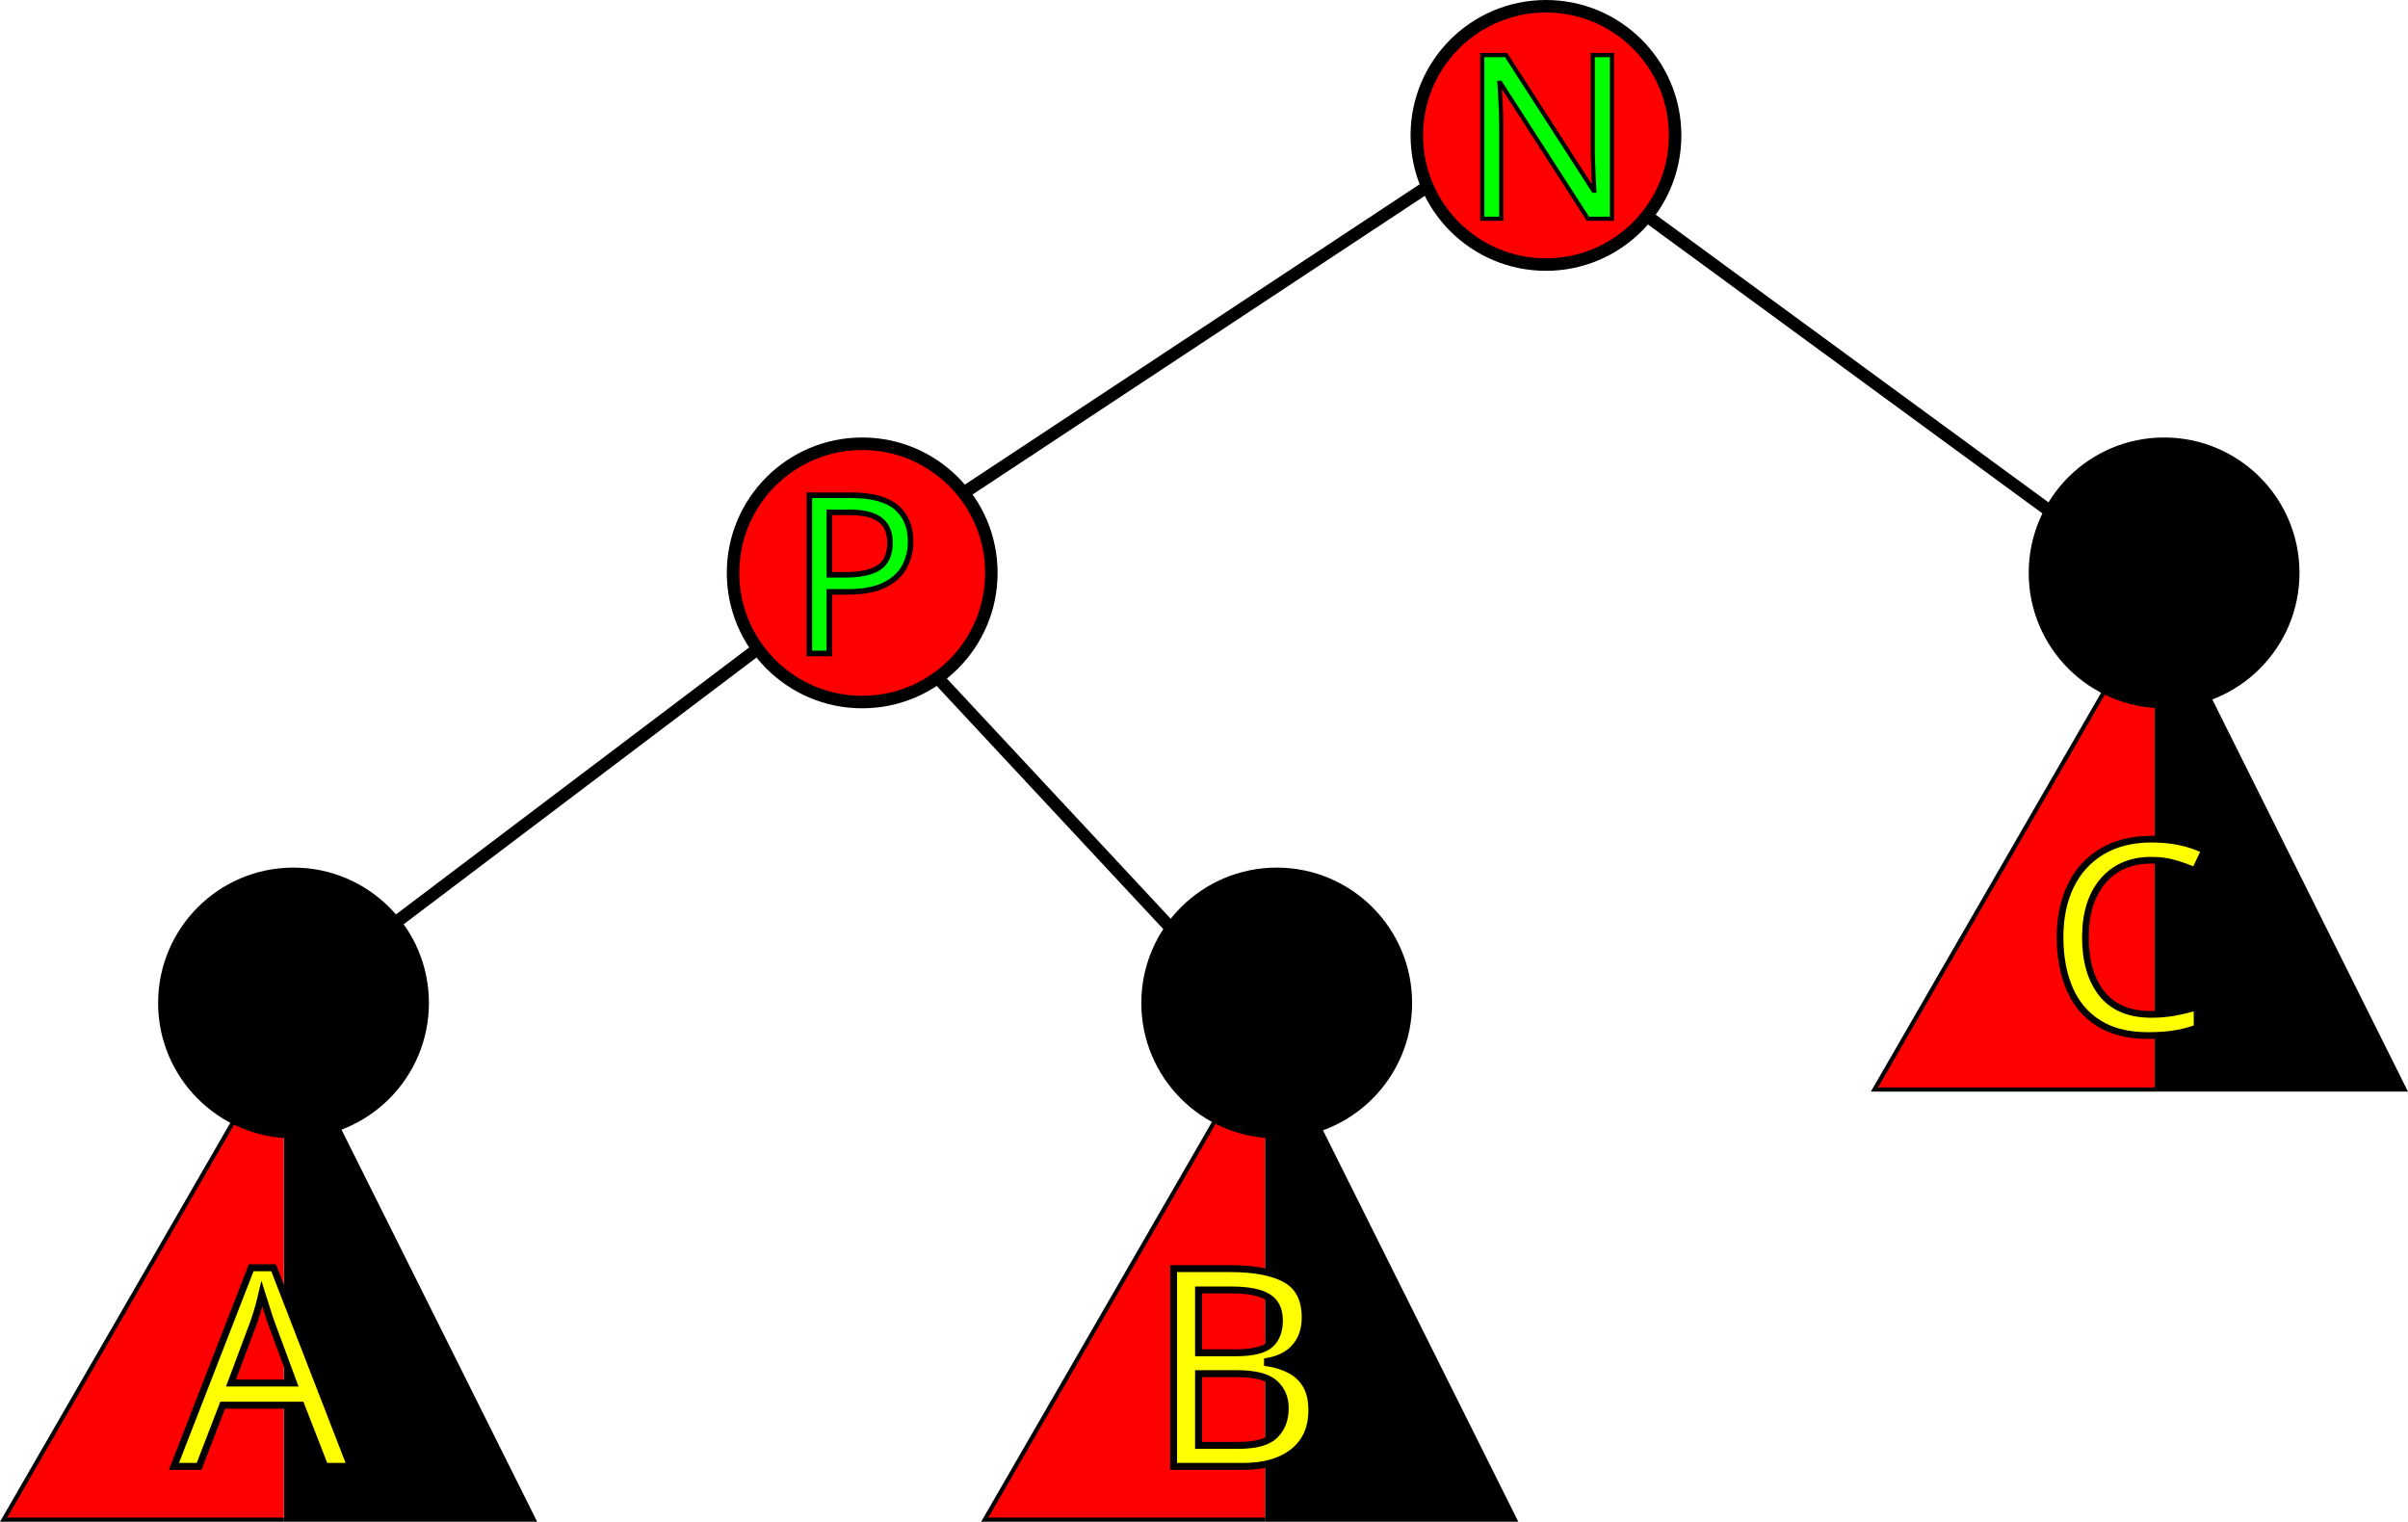
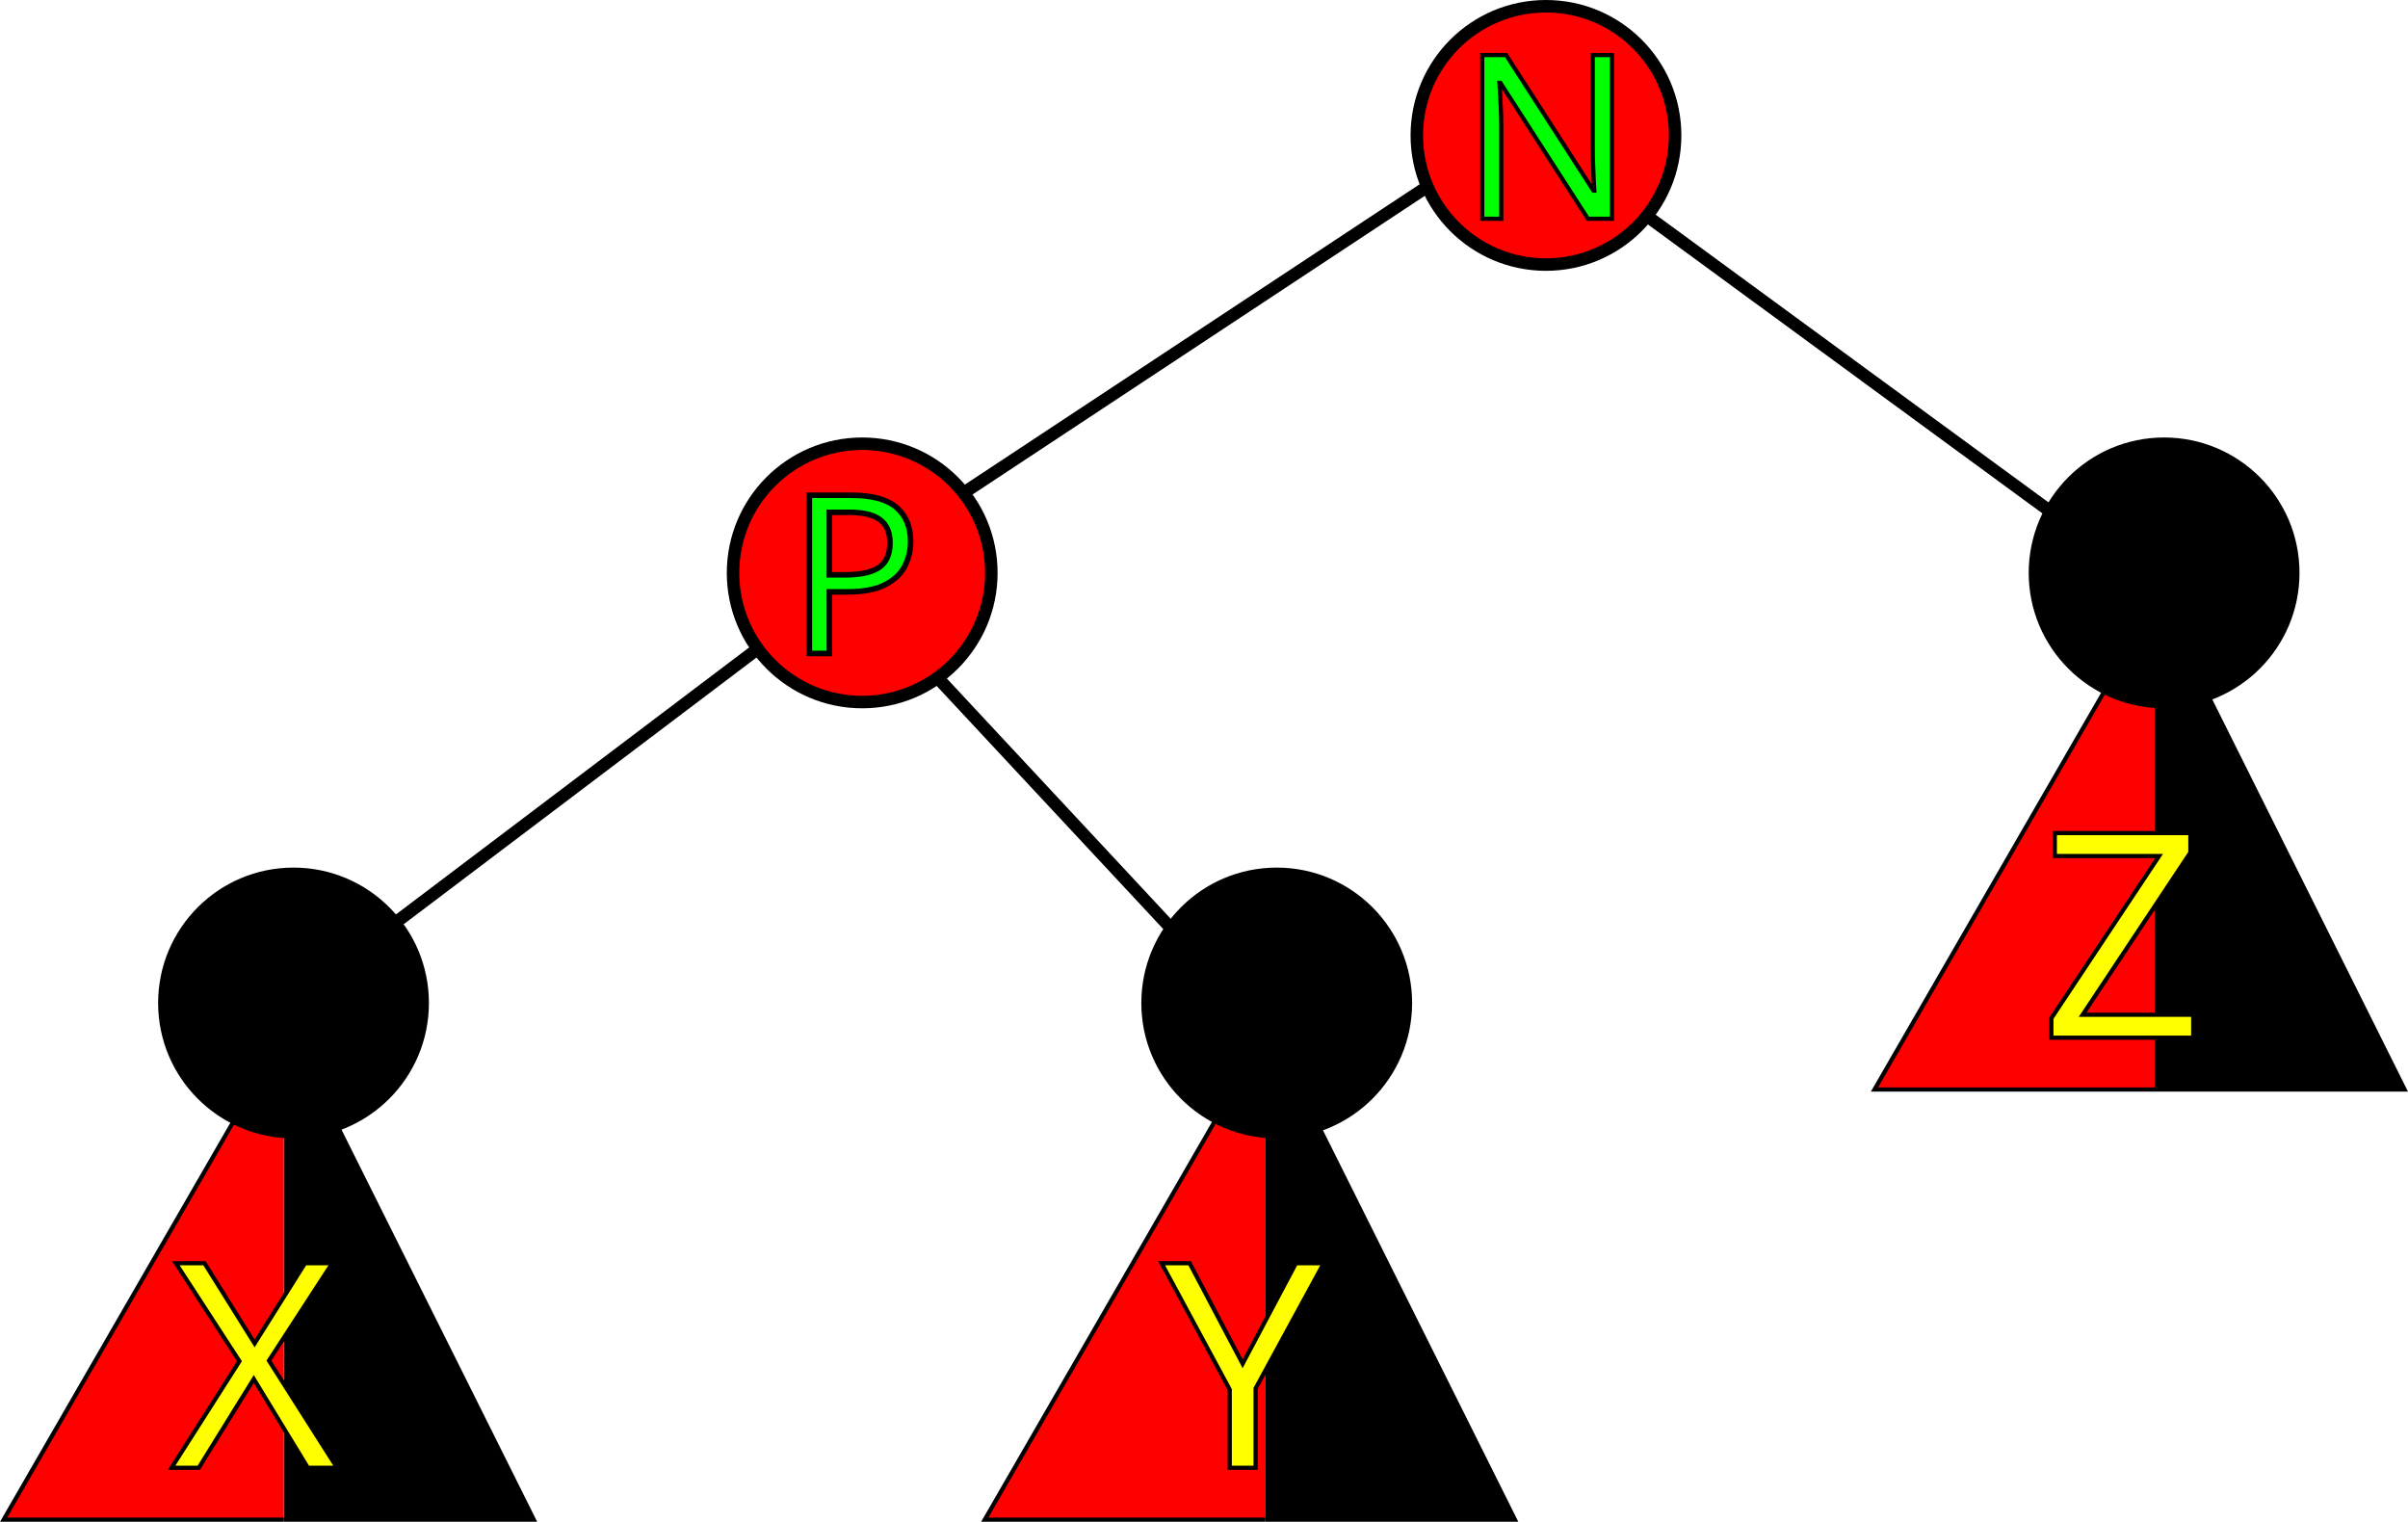
<svg xmlns="http://www.w3.org/2000/svg" width="163.123mm" height="103.076mm" viewBox="0 0 577.994 365.231" id="svg4265" version="1.1">
  <defs id="defs4267" />
  <g id="layer2" transform="translate(188.0793,-343.8622)">
    <path style="fill:none;fill-rule:evenodd;stroke:#000000;stroke-width:3;stroke-linecap:butt;stroke-linejoin:miter;stroke-miterlimit:4;stroke-dasharray:none;stroke-opacity:1" d="m 180.373,371.593 -159,105" id="path4215" />
    <path style="fill:none;fill-rule:evenodd;stroke:#000000;stroke-width:3;stroke-linecap:butt;stroke-linejoin:miter;stroke-miterlimit:4;stroke-dasharray:none;stroke-opacity:1" d="m 16.921,482.093 -127,96" id="path4260" />
    <path style="fill:none;fill-rule:evenodd;stroke:#000000;stroke-width:3;stroke-linecap:butt;stroke-linejoin:miter;stroke-miterlimit:4;stroke-dasharray:none;stroke-opacity:1" d="m 17.921,486.093 96,103" id="path4286" />
    <path style="fill:none;fill-rule:evenodd;stroke:#000000;stroke-width:3;stroke-linecap:butt;stroke-linejoin:miter;stroke-miterlimit:4;stroke-dasharray:none;stroke-opacity:1" d="m 185.921,380.093 142,104" id="path4288" />
  </g>
  <g id="layer1" transform="translate(188.0793,-343.8622)">
    <circle style="color:#000000;clip-rule:nonzero;display:inline;overflow:visible;visibility:visible;opacity:1;isolation:auto;mix-blend-mode:normal;color-interpolation:sRGB;color-interpolation-filters:linearRGB;solid-color:#000000;solid-opacity:1;fill:#ff0000;fill-opacity:1;fill-rule:nonzero;stroke:#000000;stroke-width:3;stroke-linecap:butt;stroke-linejoin:miter;stroke-miterlimit:4;stroke-dasharray:none;stroke-dashoffset:0;stroke-opacity:1;color-rendering:auto;image-rendering:auto;shape-rendering:auto;text-rendering:auto;enable-background:accumulate" id="path4273" cx="183" cy="376.362" r="31" />
    <circle style="color:#000000;clip-rule:nonzero;display:inline;overflow:visible;visibility:visible;opacity:1;isolation:auto;mix-blend-mode:normal;color-interpolation:sRGB;color-interpolation-filters:linearRGB;solid-color:#000000;solid-opacity:1;fill:#ff0000;fill-opacity:1;fill-rule:nonzero;stroke:#000000;stroke-width:3;stroke-linecap:butt;stroke-linejoin:miter;stroke-miterlimit:4;stroke-dasharray:none;stroke-dashoffset:0;stroke-opacity:1;color-rendering:auto;image-rendering:auto;shape-rendering:auto;text-rendering:auto;enable-background:accumulate" id="path4273-5" cx="18.873" cy="481.362" r="31" />
-     <g id="g4262">
-       <g transform="translate(-121.9527,54)" id="g4341">
-         <path style="fill:#000000;fill-rule:evenodd;stroke:#000000;stroke-width:1px;stroke-linecap:butt;stroke-linejoin:miter;stroke-opacity:1" d="M 2,654.593 62,654.593 3,536.362 l 0,0 -1,1.732" id="path4339" />
-         <path style="fill:#ff0000;fill-rule:evenodd;stroke:#000000;stroke-width:1px;stroke-linecap:butt;stroke-linejoin:miter;stroke-opacity:1" d="m 2,538.095 -67.26,116.498 67.26,0" id="path4296" />
-       </g>
-       <text id="text4434" y="695.812" x="-146.336" style="font-style:normal;font-weight:normal;font-size:66.485px;line-height:125%;font-family:sans-serif;text-align:start;letter-spacing:0px;word-spacing:0px;text-anchor:start;fill:#ffff00;fill-opacity:1;stroke:#000000;stroke-width:1.662px;stroke-linecap:butt;stroke-linejoin:miter;stroke-opacity:1" xml:space="preserve">
-         <tspan style="stroke-width:1.662px" y="695.812" x="-146.336" id="tspan4436">A</tspan>
-       </text>
-       <circle r="31" cy="584.593" cx="-117.627" id="path4273-8" style="color:#000000;clip-rule:nonzero;display:inline;overflow:visible;visibility:visible;opacity:1;isolation:auto;mix-blend-mode:normal;color-interpolation:sRGB;color-interpolation-filters:linearRGB;solid-color:#000000;solid-opacity:1;fill:#000000;fill-opacity:1;fill-rule:nonzero;stroke:#000000;stroke-width:3;stroke-linecap:butt;stroke-linejoin:miter;stroke-miterlimit:4;stroke-dasharray:none;stroke-dashoffset:0;stroke-opacity:1;color-rendering:auto;image-rendering:auto;shape-rendering:auto;text-rendering:auto;enable-background:accumulate" />
+     <g id="g4341" transform="translate(-121.9527,54)">
+       <path id="path4339" d="M 2,654.593 62,654.593 3,536.362 l 0,0 -1,1.732" style="fill:#000000;fill-rule:evenodd;stroke:#000000;stroke-width:1px;stroke-linecap:butt;stroke-linejoin:miter;stroke-opacity:1" />
+       <path id="path4296" d="m 2,538.095 -67.26,116.498 67.26,0" style="fill:#ff0000;fill-rule:evenodd;stroke:#000000;stroke-width:1px;stroke-linecap:butt;stroke-linejoin:miter;stroke-opacity:1" />
    </g>
-     <g id="g4270" transform="translate(0,-15)">
-       <g id="g4341-6" transform="translate(113.553,69)">
-         <path style="fill:#000000;fill-rule:evenodd;stroke:#000000;stroke-width:1px;stroke-linecap:butt;stroke-linejoin:miter;stroke-opacity:1" d="M 2,654.593 62,654.593 3,536.362 l 0,0 -1,1.732" id="path4339-2" />
-         <path style="fill:#ff0000;fill-rule:evenodd;stroke:#000000;stroke-width:1px;stroke-linecap:butt;stroke-linejoin:miter;stroke-opacity:1" d="m 2,538.095 -67.26,116.498 67.26,0" id="path4296-3" />
-       </g>
-       <text id="text4438" y="710.812" x="87.173" style="font-style:normal;font-weight:normal;font-size:66.485px;line-height:125%;font-family:sans-serif;text-align:start;letter-spacing:0px;word-spacing:0px;text-anchor:start;fill:#ffff00;fill-opacity:1;stroke:#000000;stroke-width:1.662px;stroke-linecap:butt;stroke-linejoin:miter;stroke-opacity:1" xml:space="preserve">
-         <tspan style="stroke-width:1.662px" y="710.812" x="87.173" id="tspan4440">B</tspan>
-       </text>
-       <circle r="31" cy="599.593" cx="118.373" id="path4273-59" style="color:#000000;clip-rule:nonzero;display:inline;overflow:visible;visibility:visible;opacity:1;isolation:auto;mix-blend-mode:normal;color-interpolation:sRGB;color-interpolation-filters:linearRGB;solid-color:#000000;solid-opacity:1;fill:#000000;fill-opacity:1;fill-rule:nonzero;stroke:#000000;stroke-width:3;stroke-linecap:butt;stroke-linejoin:miter;stroke-miterlimit:4;stroke-dasharray:none;stroke-dashoffset:0;stroke-opacity:1;color-rendering:auto;image-rendering:auto;shape-rendering:auto;text-rendering:auto;enable-background:accumulate" />
+     <text xml:space="preserve" style="font-style:normal;font-weight:normal;font-size:68.771px;line-height:125%;font-family:sans-serif;text-align:start;letter-spacing:0px;word-spacing:0px;text-anchor:start;fill:#ffff00;fill-opacity:1;stroke:#000000;stroke-width:1px;stroke-linecap:butt;stroke-linejoin:miter;stroke-opacity:1" x="-147.185" y="696.144" id="text8368">
+       <tspan id="tspan8370" x="-147.185" y="696.144">X</tspan>
+     </text>
+     <circle style="color:#000000;clip-rule:nonzero;display:inline;overflow:visible;visibility:visible;opacity:1;isolation:auto;mix-blend-mode:normal;color-interpolation:sRGB;color-interpolation-filters:linearRGB;solid-color:#000000;solid-opacity:1;fill:#000000;fill-opacity:1;fill-rule:nonzero;stroke:#000000;stroke-width:3;stroke-linecap:butt;stroke-linejoin:miter;stroke-miterlimit:4;stroke-dasharray:none;stroke-dashoffset:0;stroke-opacity:1;color-rendering:auto;image-rendering:auto;shape-rendering:auto;text-rendering:auto;enable-background:accumulate" id="path4273-8" cx="-117.627" cy="584.593" r="31" />
+     <g transform="translate(113.553,54)" id="g4341-6">
+       <path id="path4339-2" d="M 2,654.593 62,654.593 3,536.362 l 0,0 -1,1.732" style="fill:#000000;fill-rule:evenodd;stroke:#000000;stroke-width:1px;stroke-linecap:butt;stroke-linejoin:miter;stroke-opacity:1" />
+       <path id="path4296-3" d="m 2,538.095 -67.26,116.498 67.26,0" style="fill:#ff0000;fill-rule:evenodd;stroke:#000000;stroke-width:1px;stroke-linecap:butt;stroke-linejoin:miter;stroke-opacity:1" />
    </g>
-     <g id="g4278" transform="translate(0,-11.23069)">
-       <g id="g4341-7" transform="translate(327.1061,-38)">
-         <path style="fill:#000000;fill-rule:evenodd;stroke:#000000;stroke-width:1px;stroke-linecap:butt;stroke-linejoin:miter;stroke-opacity:1" d="M 2,654.593 62,654.593 3,536.362 l 0,0 -1,1.732" id="path4339-7" />
-         <path style="fill:#ff0000;fill-rule:evenodd;stroke:#000000;stroke-width:1px;stroke-linecap:butt;stroke-linejoin:miter;stroke-opacity:1" d="m 2,538.095 -67.26,116.498 67.26,0" id="path4296-6" />
-       </g>
-       <text id="text4442" y="602.994" x="302.473" style="font-style:normal;font-weight:normal;font-size:64.233px;line-height:125%;font-family:sans-serif;text-align:start;letter-spacing:0px;word-spacing:0px;text-anchor:start;fill:#ffff00;fill-opacity:1;stroke:#000000;stroke-width:1.606px;stroke-linecap:butt;stroke-linejoin:miter;stroke-opacity:1" xml:space="preserve">
-         <tspan style="stroke-width:1.606px" y="602.994" x="302.473" id="tspan4444">C</tspan>
-       </text>
-       <circle r="31" cy="492.593" cx="331.373" id="path4273-3" style="color:#000000;clip-rule:nonzero;display:inline;overflow:visible;visibility:visible;opacity:1;isolation:auto;mix-blend-mode:normal;color-interpolation:sRGB;color-interpolation-filters:linearRGB;solid-color:#000000;solid-opacity:1;fill:#000000;fill-opacity:1;fill-rule:nonzero;stroke:#000000;stroke-width:3;stroke-linecap:butt;stroke-linejoin:miter;stroke-miterlimit:4;stroke-dasharray:none;stroke-dashoffset:0;stroke-opacity:1;color-rendering:auto;image-rendering:auto;shape-rendering:auto;text-rendering:auto;enable-background:accumulate" />
+     <text xml:space="preserve" style="font-style:normal;font-weight:normal;font-size:68.771px;line-height:125%;font-family:sans-serif;text-align:start;letter-spacing:0px;word-spacing:0px;text-anchor:start;fill:#ffff00;fill-opacity:1;stroke:#000000;stroke-width:1px;stroke-linecap:butt;stroke-linejoin:miter;stroke-opacity:1" x="90.739" y="696.144" id="text8372">
+       <tspan id="tspan8374" x="90.739" y="696.144">Y</tspan>
+     </text>
+     <circle style="color:#000000;clip-rule:nonzero;display:inline;overflow:visible;visibility:visible;opacity:1;isolation:auto;mix-blend-mode:normal;color-interpolation:sRGB;color-interpolation-filters:linearRGB;solid-color:#000000;solid-opacity:1;fill:#000000;fill-opacity:1;fill-rule:nonzero;stroke:#000000;stroke-width:3;stroke-linecap:butt;stroke-linejoin:miter;stroke-miterlimit:4;stroke-dasharray:none;stroke-dashoffset:0;stroke-opacity:1;color-rendering:auto;image-rendering:auto;shape-rendering:auto;text-rendering:auto;enable-background:accumulate" id="path4273-59" cx="118.373" cy="584.593" r="31" />
+     <g transform="translate(327.1061,-49.23069)" id="g4341-7">
+       <path id="path4339-7" d="M 2,654.593 62,654.593 3,536.362 l 0,0 -1,1.732" style="fill:#000000;fill-rule:evenodd;stroke:#000000;stroke-width:1px;stroke-linecap:butt;stroke-linejoin:miter;stroke-opacity:1" />
+       <path id="path4296-6" d="m 2,538.095 -67.26,116.498 67.26,0" style="fill:#ff0000;fill-rule:evenodd;stroke:#000000;stroke-width:1px;stroke-linecap:butt;stroke-linejoin:miter;stroke-opacity:1" />
    </g>
+     <text xml:space="preserve" style="font-style:normal;font-weight:normal;font-size:68.771px;line-height:125%;font-family:sans-serif;text-align:start;letter-spacing:0px;word-spacing:0px;text-anchor:start;fill:#ffff00;fill-opacity:1;stroke:#000000;stroke-width:1px;stroke-linecap:butt;stroke-linejoin:miter;stroke-opacity:1" x="301.706" y="592.913" id="text8376">
+       <tspan id="tspan8378" x="301.706" y="592.913">Z</tspan>
+     </text>
+     <circle style="color:#000000;clip-rule:nonzero;display:inline;overflow:visible;visibility:visible;opacity:1;isolation:auto;mix-blend-mode:normal;color-interpolation:sRGB;color-interpolation-filters:linearRGB;solid-color:#000000;solid-opacity:1;fill:#000000;fill-opacity:1;fill-rule:nonzero;stroke:#000000;stroke-width:3;stroke-linecap:butt;stroke-linejoin:miter;stroke-miterlimit:4;stroke-dasharray:none;stroke-dashoffset:0;stroke-opacity:1;color-rendering:auto;image-rendering:auto;shape-rendering:auto;text-rendering:auto;enable-background:accumulate" id="path4273-3" cx="331.373" cy="481.362" r="31" />
    <text xml:space="preserve" style="font-style:normal;font-weight:normal;font-size:53.188px;line-height:125%;font-family:sans-serif;text-align:start;letter-spacing:0px;word-spacing:0px;text-anchor:start;fill:#00ff00;fill-opacity:1;stroke:#000000;stroke-width:1.33px;stroke-linecap:butt;stroke-linejoin:miter;stroke-opacity:1" x="1.032" y="500.697" id="text4798">
      <tspan id="tspan4800" x="1.032" y="500.697" style="stroke-width:1.33px">P</tspan>
    </text>
    <text xml:space="preserve" style="font-style:normal;font-weight:normal;font-size:55.017px;line-height:125%;font-family:sans-serif;text-align:start;letter-spacing:0px;word-spacing:0px;text-anchor:start;fill:#00ff00;fill-opacity:1;stroke:#000000;stroke-width:1px;stroke-linecap:butt;stroke-linejoin:miter;stroke-opacity:1" x="162.369" y="396.362" id="text4191">
      <tspan id="tspan4193" x="162.369" y="396.362">N</tspan>
    </text>
  </g>
</svg>
